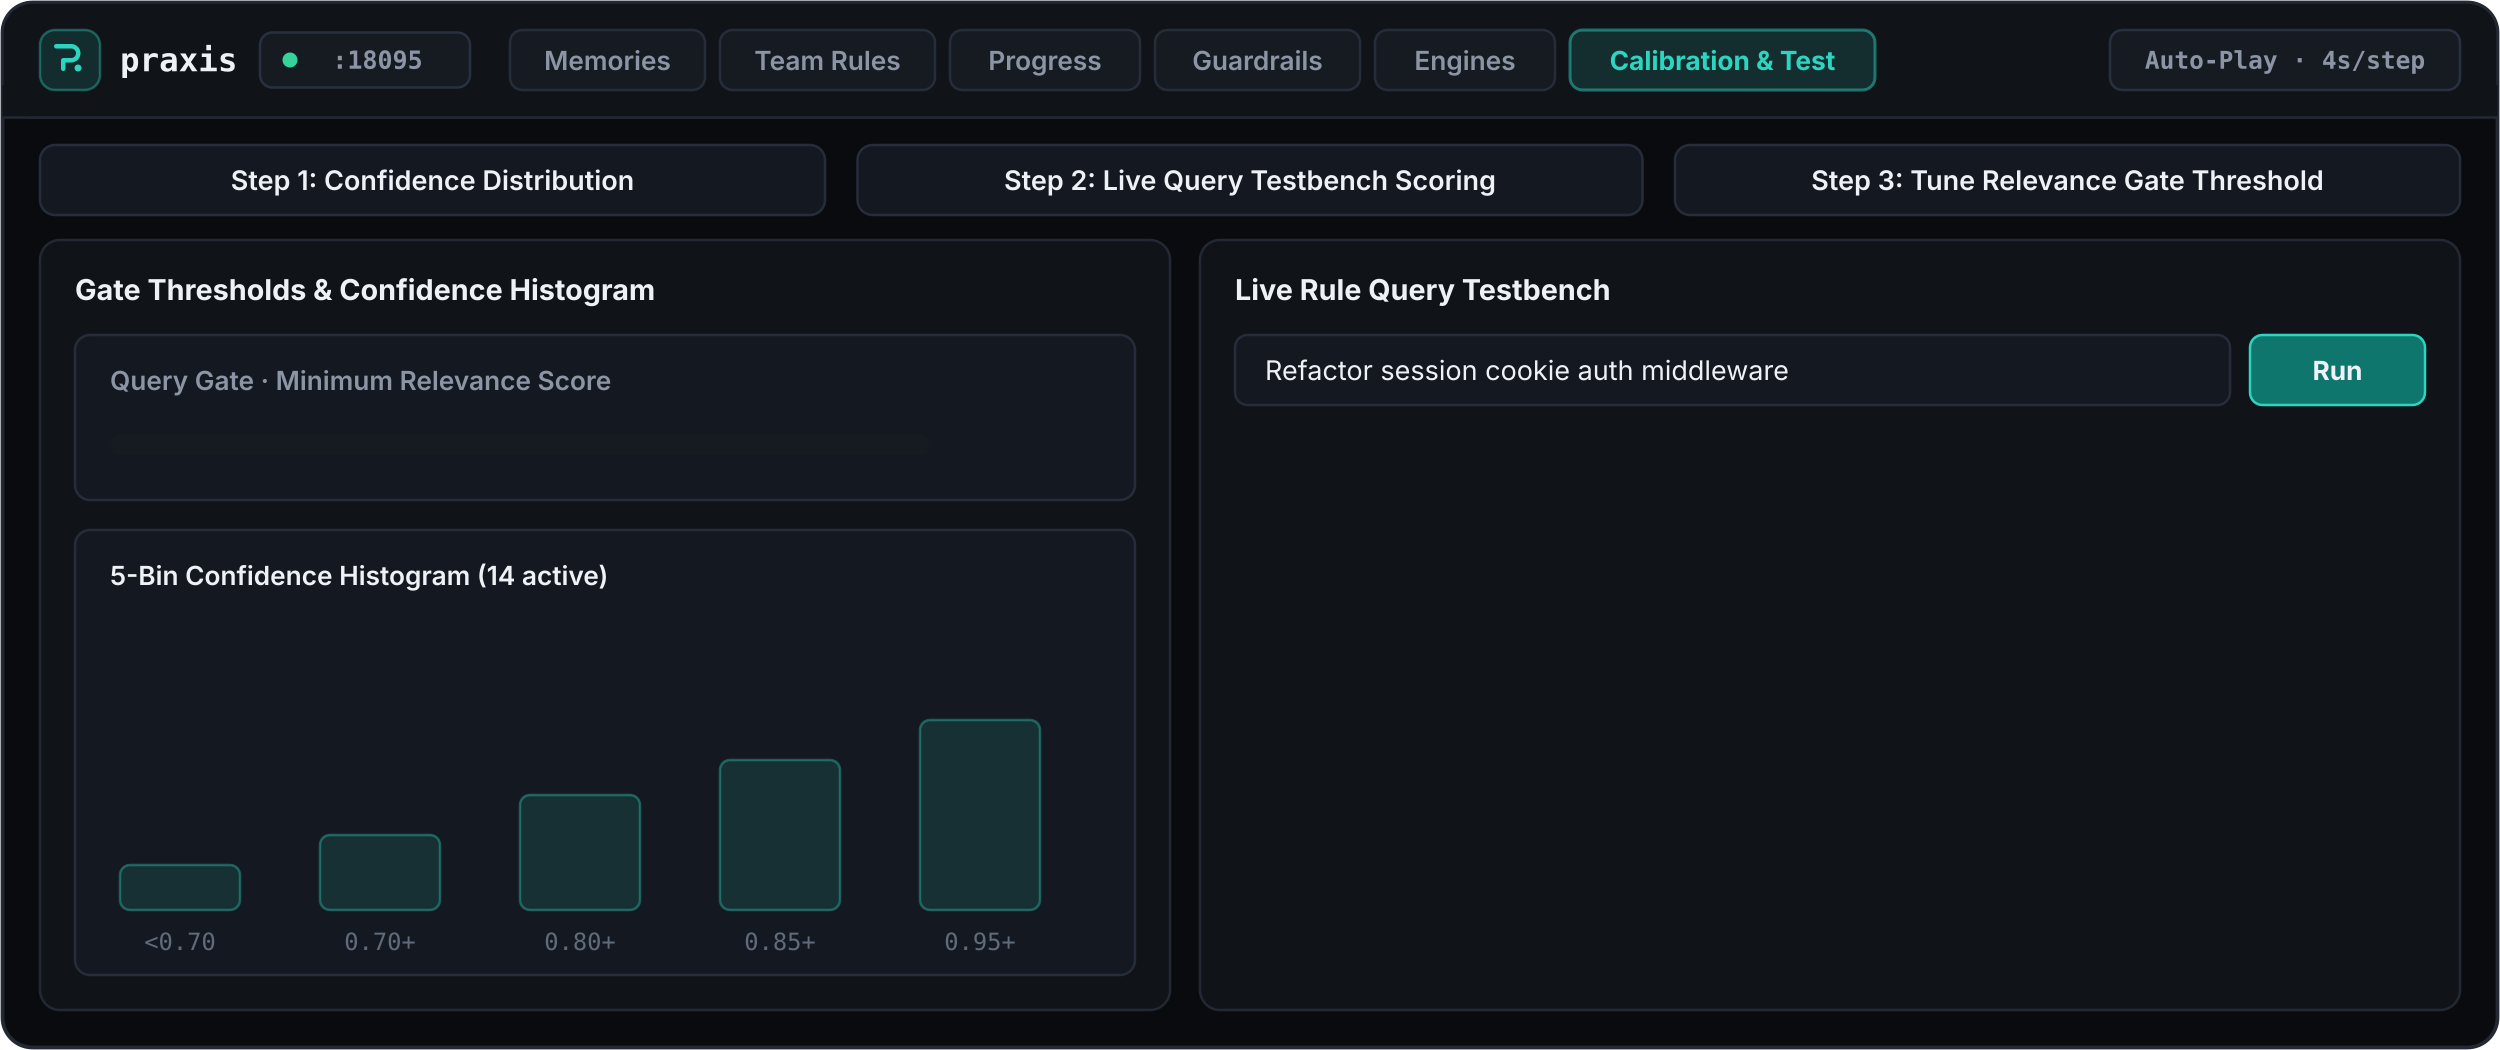
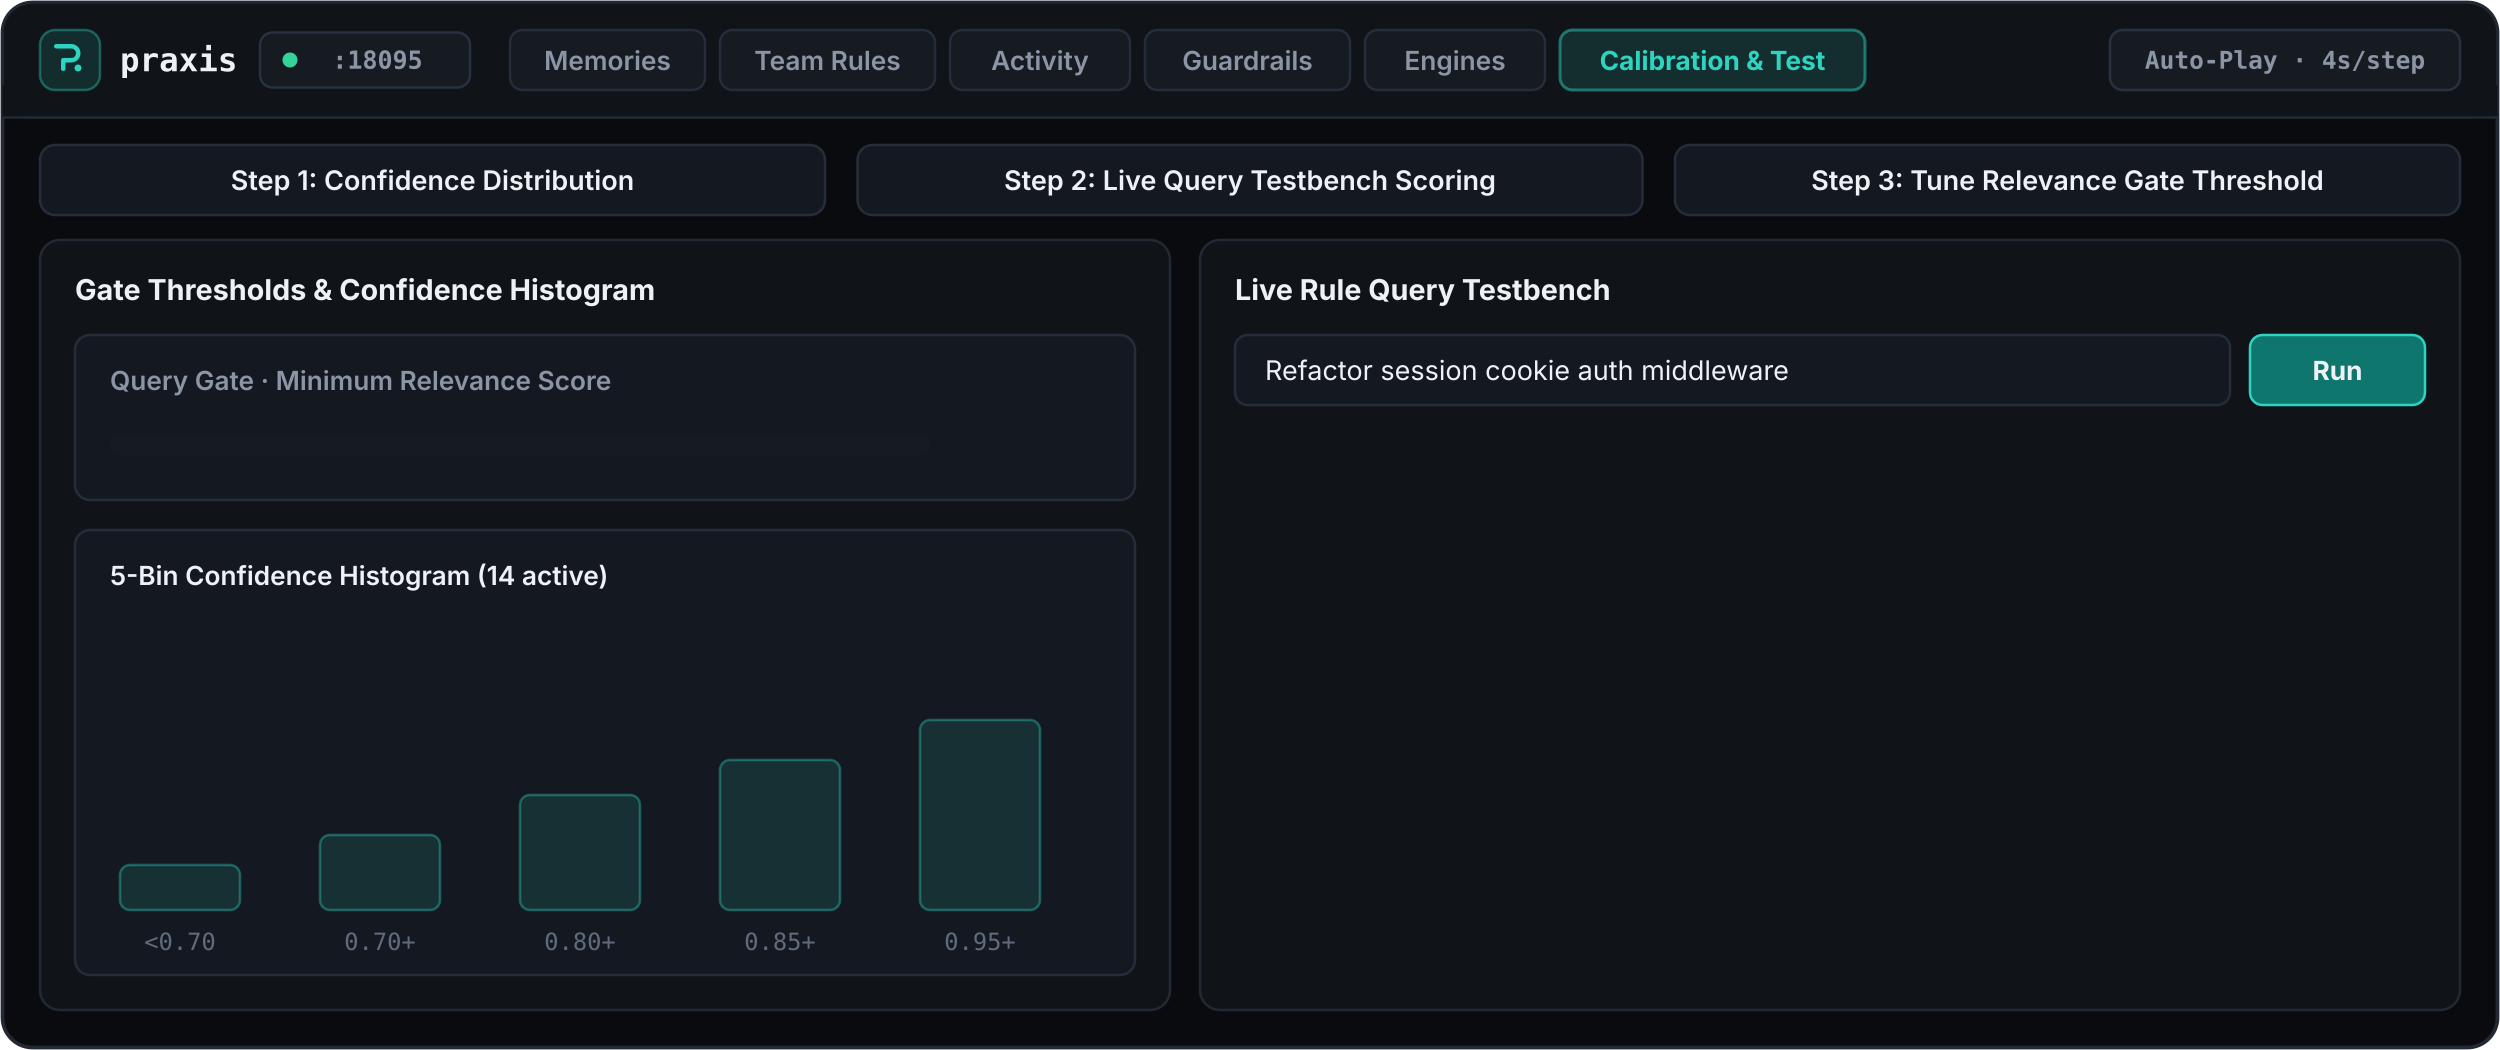
<svg xmlns="http://www.w3.org/2000/svg" viewBox="0 0 1000 420" width="100%" height="100%" role="img" aria-label="Web Console Calibration &amp; Test Tab Simulation">
  <style>
    .outer { fill: #090b0e; stroke: #222934; stroke-width: 1.5; }
    .topbar { fill: #101318; stroke: #222934; stroke-width: 1; }
    .card { fill: #101318; stroke: #222934; stroke-width: 1; }
    .sub { fill: #141820; stroke: #252d3a; stroke-width: 1; }
    .sub-hi { fill: rgba(45, 212, 191, 0.10); stroke: rgba(45, 212, 191, 0.42); stroke-width: 1.2; }
    .sub-ok { fill: rgba(52, 211, 153, 0.10); stroke: rgba(52, 211, 153, 0.42); stroke-width: 1.2; }
    .sub-warn { fill: rgba(251, 191, 36, 0.10); stroke: rgba(251, 191, 36, 0.42); stroke-width: 1.2; }
    .sub-err { fill: rgba(248, 113, 113, 0.10); stroke: rgba(248, 113, 113, 0.45); stroke-width: 1.2; }
    .nav-shell { fill: #101318; stroke: #222934; stroke-width: 1; }
    .pill-idle { fill: #161b22; stroke: #252d3a; stroke-width: 1; }
    .pill-act { fill: rgba(45, 212, 191, 0.14); stroke: rgba(45, 212, 191, 0.48); stroke-width: 1.2; }
    .b-ok { fill: rgba(52, 211, 153, 0.14); stroke: rgba(52, 211, 153, 0.42); stroke-width: 1; }
    .b-err { fill: rgba(248, 113, 113, 0.14); stroke: rgba(248, 113, 113, 0.42); stroke-width: 1; }
    .b-warn { fill: rgba(251, 191, 36, 0.14); stroke: rgba(251, 191, 36, 0.42); stroke-width: 1; }
    .b-info { fill: rgba(45, 212, 191, 0.13); stroke: rgba(45, 212, 191, 0.38); stroke-width: 1; }
    .b-mut { fill: #161b22; stroke: #283140; stroke-width: 1; }
    .sans { font-family: "Inter", "Pretendard", -apple-system, BlinkMacSystemFont, "Segoe UI", "Apple SD Gothic Neo", "Noto Sans KR", sans-serif; }
    .mono { font-family: "JetBrains Mono", "SF Mono", Menlo, Consolas, monospace; }
    .t-pri { fill: #eef2f6; }
    .t-sec { fill: #8b95a5; }
    .t-mut { fill: #606b7b; }
    .t-acc { fill: #2dd4bf; }
    .t-ok { fill: #34d399; }
    .t-warn { fill: #fbbf24; }
    .t-err { fill: #f87171; }
    .btn-pri { fill: #0f766e; stroke: #2dd4bf; stroke-width: 1; }
    .f1, .f2, .f3 { opacity: 0; }
    .f1 { animation: loop1 12s infinite; }
    .f2 { animation: loop2 12s infinite; }
    .f3 { animation: loop3 12s infinite; }
    @keyframes loop1 { 0%, 31% { opacity: 1; } 34%, 100% { opacity: 0; } }
    @keyframes loop2 { 0%, 32% { opacity: 0; } 34%, 65% { opacity: 1; } 68%, 100% { opacity: 0; } }
    @keyframes loop3 { 0%, 66% { opacity: 0; } 68%, 98% { opacity: 1; } 100% { opacity: 0; } }
</style>
  <rect class="outer" x="1" y="1" width="998" height="418" rx="12" />
  <rect class="topbar" x="1" y="1" width="998" height="46" rx="12" />
  <rect x="1" y="34" width="998" height="13" fill="#101318" />
  <line x1="1" y1="47" x2="999" y2="47" stroke="#222934" stroke-width="1" />
  <rect class="b-info" x="16" y="12" width="24" height="24" rx="6" />
  <path d="M22.5 18.5h6a2.8 2.8 0 0 1 0 5.6h-3.2v3.4" fill="none" stroke="#2dd4bf" stroke-width="1.8" stroke-linecap="round" stroke-linejoin="round" />
  <circle cx="31.2" cy="27.2" r="1.4" fill="#2dd4bf" />
  <text x="48" y="28.5" class="mono t-pri" font-size="13" font-weight="700">praxis</text>
  <rect class="b-mut" x="104" y="13" width="84" height="22" rx="5" />
  <circle cx="116" cy="24" r="3" fill="#34d399" />
  <text x="151" y="27.5" text-anchor="middle" class="mono t-sec" font-size="10" font-weight="600">:18095</text>
  <rect class="pill-idle" x="204" y="12" width="78" height="24" rx="5" />
  <text x="243.0" y="28" text-anchor="middle" class="sans t-sec" font-size="10.5" font-weight="600">Memories</text>
  <rect class="pill-idle" x="288" y="12" width="86" height="24" rx="5" />
  <text x="331.0" y="28" text-anchor="middle" class="sans t-sec" font-size="10.5" font-weight="600">Team Rules</text>
-   <rect class="pill-idle" x="380" y="12" width="76" height="24" rx="5" />
-   <text x="418.0" y="28" text-anchor="middle" class="sans t-sec" font-size="10.5" font-weight="600">Progress</text>
-   <rect class="pill-idle" x="462" y="12" width="82" height="24" rx="5" />
-   <text x="503.0" y="28" text-anchor="middle" class="sans t-sec" font-size="10.5" font-weight="600">Guardrails</text>
-   <rect class="pill-idle" x="550" y="12" width="72" height="24" rx="5" />
-   <text x="586.0" y="28" text-anchor="middle" class="sans t-sec" font-size="10.5" font-weight="600">Engines</text>
-   <rect class="pill-act" x="628" y="12" width="122" height="24" rx="5" />
-   <text x="689.0" y="28" text-anchor="middle" class="sans t-acc" font-size="10.5" font-weight="700">Calibration &amp; Test</text>
+   <rect class="pill-idle" x="380" y="12" width="72" height="24" rx="5" />
+   <text x="416.0" y="28" text-anchor="middle" class="sans t-sec" font-size="10.5" font-weight="600">Activity</text>
+   <rect class="pill-idle" x="458" y="12" width="82" height="24" rx="5" />
+   <text x="499.0" y="28" text-anchor="middle" class="sans t-sec" font-size="10.5" font-weight="600">Guardrails</text>
+   <rect class="pill-idle" x="546" y="12" width="72" height="24" rx="5" />
+   <text x="582.0" y="28" text-anchor="middle" class="sans t-sec" font-size="10.5" font-weight="600">Engines</text>
+   <rect class="pill-act" x="624" y="12" width="122" height="24" rx="5" />
+   <text x="685.0" y="28" text-anchor="middle" class="sans t-acc" font-size="10.5" font-weight="700">Calibration &amp; Test</text>
  <rect class="b-mut" x="844" y="12" width="140" height="24" rx="5" />
  <text x="914" y="27.5" text-anchor="middle" class="mono t-sec" font-size="9.8" font-weight="600">Auto-Play · 4s/step</text>
  <rect class="sub" x="16" y="58" width="314" height="28" rx="6" />
  <g class="f1">
    <rect class="sub-hi" x="16" y="58" width="314" height="28" rx="6" />
  </g>
  <text x="173" y="76" text-anchor="middle" class="sans t-pri" font-size="10.8" font-weight="600">Step 1: Confidence Distribution</text>
  <rect class="sub" x="343" y="58" width="314" height="28" rx="6" />
  <g class="f2">
    <rect class="sub-hi" x="343" y="58" width="314" height="28" rx="6" />
  </g>
  <text x="500" y="76" text-anchor="middle" class="sans t-pri" font-size="10.8" font-weight="600">Step 2: Live Query Testbench Scoring</text>
  <rect class="sub" x="670" y="58" width="314" height="28" rx="6" />
  <g class="f3">
    <rect class="sub-hi" x="670" y="58" width="314" height="28" rx="6" />
  </g>
  <text x="827" y="76" text-anchor="middle" class="sans t-pri" font-size="10.8" font-weight="600">Step 3: Tune Relevance Gate Threshold</text>
  <rect class="card" x="16" y="96" width="452" height="308" rx="8" />
  <text x="30" y="120" class="sans t-pri" font-size="11.5" font-weight="700">Gate Thresholds &amp; Confidence Histogram</text>
  <rect class="sub" x="30" y="134" width="424" height="66" rx="6" />
  <text x="44" y="156" class="sans t-sec" font-size="10.5" font-weight="600">Query Gate · Minimum Relevance Score</text>
  <rect x="44" y="174" width="328" height="8" rx="4" fill="#161b22" />
  <g class="f1">
    <rect x="44" y="174" width="180" height="8" rx="4" fill="#2dd4bf" />
    <circle cx="224" cy="178" r="7" fill="#eef2f6" stroke="#2dd4bf" stroke-width="2" />
    <text x="412" y="182" text-anchor="middle" class="mono t-acc" font-size="13" font-weight="700">3.2</text>
  </g>
  <g class="f2">
    <rect x="44" y="174" width="180" height="8" rx="4" fill="#2dd4bf" />
    <circle cx="224" cy="178" r="7" fill="#eef2f6" stroke="#2dd4bf" stroke-width="2" />
    <text x="412" y="182" text-anchor="middle" class="mono t-acc" font-size="13" font-weight="700">3.2</text>
  </g>
  <g class="f3">
    <rect x="44" y="174" width="248" height="8" rx="4" fill="#fbbf24" />
    <circle cx="292" cy="178" r="7" fill="#eef2f6" stroke="#fbbf24" stroke-width="2" />
    <text x="412" y="182" text-anchor="middle" class="mono t-warn" font-size="13" font-weight="700">3.8</text>
  </g>
  <rect class="sub" x="30" y="212" width="424" height="178" rx="6" />
  <text x="44" y="234" class="sans t-pri" font-size="10.5" font-weight="600">5-Bin Confidence Histogram (14 active)</text>
  <rect class="b-info" x="48" y="346" width="48" height="18" rx="4" />
  <text x="72" y="380" text-anchor="middle" class="mono t-mut" font-size="9.5">&lt;0.70</text>
  <rect class="b-info" x="128" y="334" width="48" height="30" rx="4" />
  <text x="152" y="380" text-anchor="middle" class="mono t-mut" font-size="9.5">0.70+</text>
  <rect class="b-info" x="208" y="318" width="48" height="46" rx="4" />
  <text x="232" y="380" text-anchor="middle" class="mono t-mut" font-size="9.5">0.80+</text>
  <rect class="b-info" x="288" y="304" width="48" height="60" rx="4" />
  <text x="312" y="380" text-anchor="middle" class="mono t-mut" font-size="9.5">0.85+</text>
  <rect class="b-info" x="368" y="288" width="48" height="76" rx="4" />
  <text x="392" y="380" text-anchor="middle" class="mono t-mut" font-size="9.5">0.95+</text>
  <rect class="card" x="480" y="96" width="504" height="308" rx="8" />
  <text x="494" y="120" class="sans t-pri" font-size="11.5" font-weight="700">Live Rule Query Testbench</text>
  <rect class="sub" x="494" y="134" width="398" height="28" rx="5" />
  <text x="506" y="152" class="sans t-pri" font-size="10.8">Refactor session cookie auth middleware</text>
  <rect class="btn-pri" x="900" y="134" width="70" height="28" rx="5" />
  <text x="935" y="152" text-anchor="middle" class="sans t-pri" font-size="10.5" font-weight="700">Run</text>
  <g class="f1">
    <rect class="sub" x="494" y="174" width="476" height="216" rx="6" />
    <text x="508" y="208" class="sans t-sec" font-size="10.5">Test any prompt to inspect exact rule scores, pass/drop decisions, and latency.</text>
  </g>
  <g class="f2">
    <text x="496" y="186" class="mono t-acc" font-size="10" font-weight="700">39.4ms · 3 / 3 passed (gate &gt;= 3.2)</text>
    <rect class="sub-warn" x="494" y="196" width="476" height="54" rx="6" />
    <text x="508" y="218" class="sans t-pri" font-size="10.6" font-weight="600">[#1] CGO_ENABLED=0 static build</text>
    <rect class="b-warn" x="886" y="208" width="70" height="18" rx="4" />
    <text x="921" y="220.5" text-anchor="middle" class="mono t-warn" font-size="9.2" font-weight="700">CORE</text>
    <rect x="508" y="232" width="448" height="6" rx="3" fill="#fbbf24" />
    <rect class="sub-ok" x="494" y="258" width="476" height="54" rx="6" />
    <text x="508" y="280" class="sans t-pri" font-size="10.6" font-weight="600">[#4] HttpOnly signed session cookies</text>
    <rect class="b-ok" x="852" y="270" width="104" height="18" rx="4" />
    <text x="904" y="282.5" text-anchor="middle" class="mono t-ok" font-size="9.2" font-weight="700">PASS · 4.9</text>
    <rect x="508" y="294" width="430" height="6" rx="3" fill="#34d399" />
    <rect class="sub-ok" x="494" y="320" width="476" height="54" rx="6" />
    <text x="508" y="342" class="sans t-sec" font-size="10.6">[#8] Table-driven Go subtests</text>
    <rect class="b-ok" x="852" y="332" width="104" height="18" rx="4" />
    <text x="904" y="344.5" text-anchor="middle" class="mono t-ok" font-size="9.2" font-weight="700">PASS · 3.4</text>
    <rect x="508" y="356" width="290" height="6" rx="3" fill="#34d399" />
  </g>
  <g class="f3">
    <text x="496" y="186" class="mono t-ok" font-size="10" font-weight="700">37.8ms · 2 / 3 passed (gate &gt;= 3.8 — low-relevance #8 filtered)</text>
    <rect class="sub-warn" x="494" y="196" width="476" height="54" rx="6" />
    <text x="508" y="218" class="sans t-pri" font-size="10.6" font-weight="600">[#1] CGO_ENABLED=0 static build</text>
    <rect class="b-warn" x="886" y="208" width="70" height="18" rx="4" />
    <text x="921" y="220.5" text-anchor="middle" class="mono t-warn" font-size="9.2" font-weight="700">CORE</text>
    <rect x="508" y="232" width="448" height="6" rx="3" fill="#fbbf24" />
    <rect class="sub-ok" x="494" y="258" width="476" height="54" rx="6" />
    <text x="508" y="280" class="sans t-pri" font-size="10.6" font-weight="600">[#4] HttpOnly signed session cookies</text>
    <rect class="b-ok" x="852" y="270" width="104" height="18" rx="4" />
    <text x="904" y="282.5" text-anchor="middle" class="mono t-ok" font-size="9.2" font-weight="700">PASS · 4.9</text>
    <rect x="508" y="294" width="430" height="6" rx="3" fill="#34d399" />
    <rect class="sub" x="494" y="320" width="476" height="54" rx="6" opacity="0.55" />
    <text x="508" y="342" class="sans t-mut" font-size="10.6">[#8] Table-driven Go subtests</text>
    <rect class="b-mut" x="852" y="332" width="104" height="18" rx="4" />
    <text x="904" y="344.5" text-anchor="middle" class="mono t-sec" font-size="9.2" font-weight="700">DROP · 3.4</text>
    <rect x="508" y="356" width="290" height="6" rx="3" fill="#606b7b" />
  </g>
</svg>
